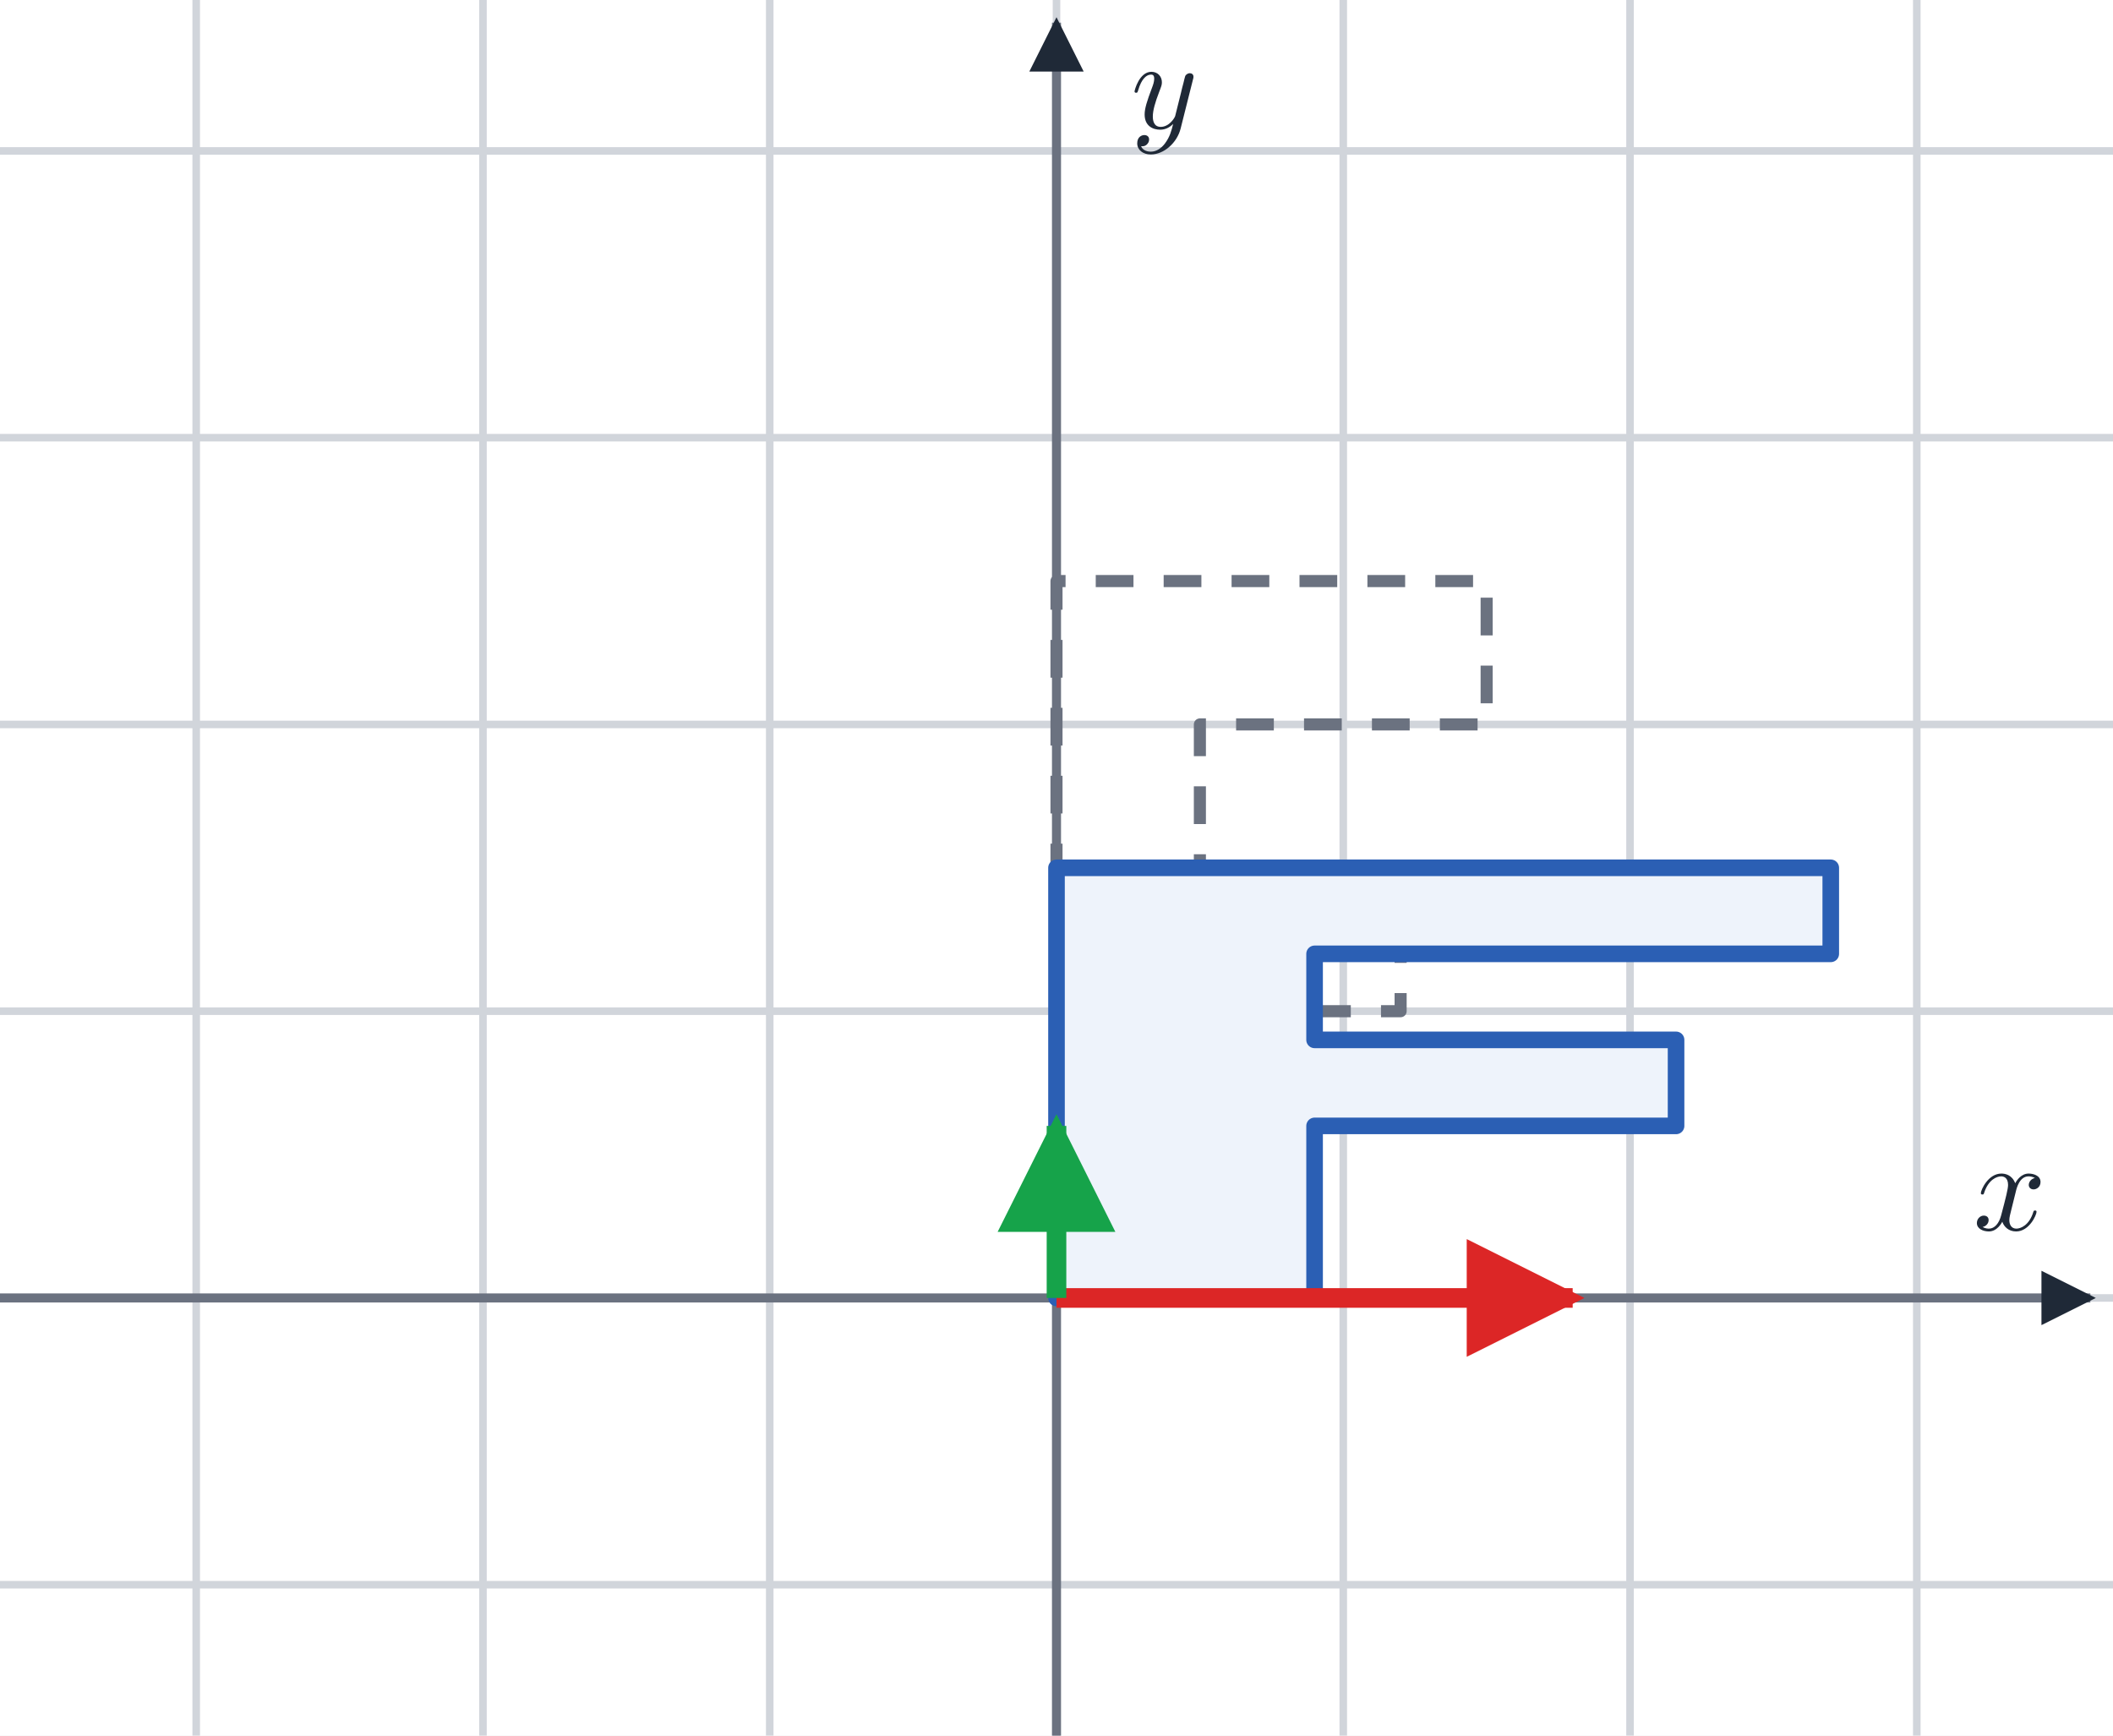
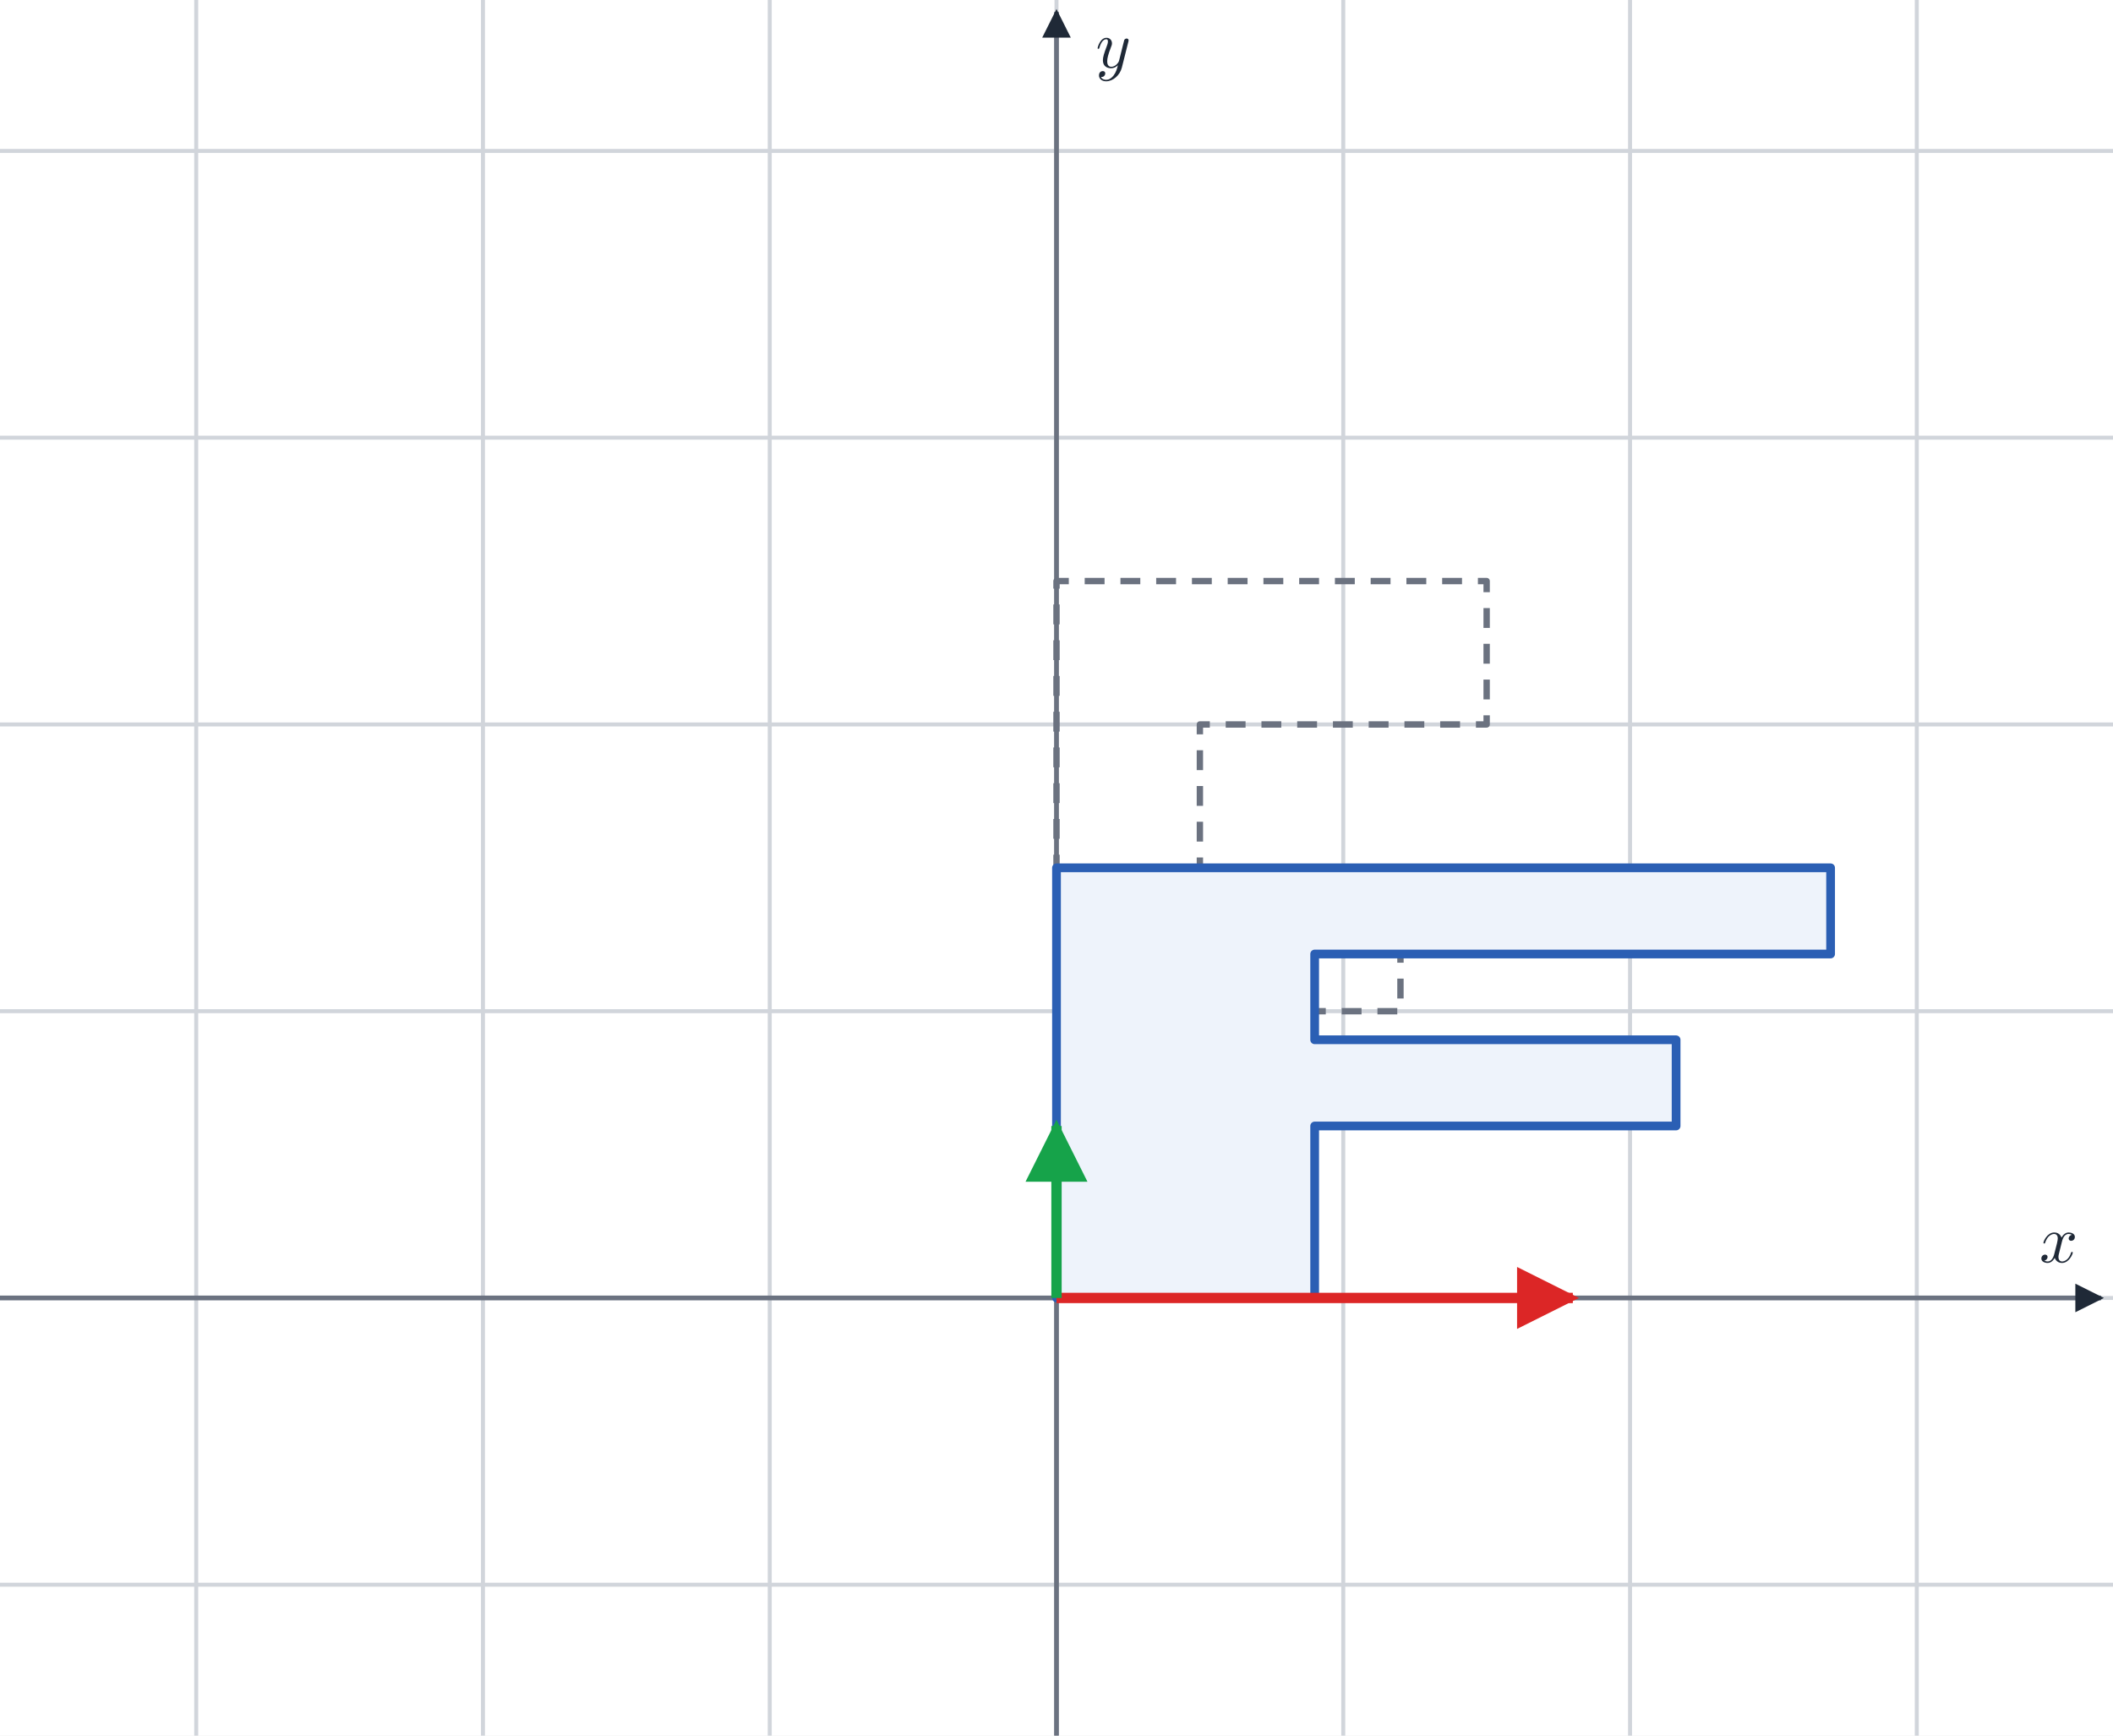
- <svg xmlns="http://www.w3.org/2000/svg" xmlns:xlink="http://www.w3.org/1999/xlink" viewBox="0 0 280 230" width="280" height="230" font-family="IBM Plex Sans, DejaVu Sans, sans-serif">
+ <svg xmlns="http://www.w3.org/2000/svg" xmlns:xlink="http://www.w3.org/1999/xlink" viewBox="0 0 532 437" width="532" height="437" font-family="IBM Plex Sans, DejaVu Sans, sans-serif">
  <defs>
    <marker id="arrow-red" viewBox="0 0 10 10" refX="9" refY="5" markerWidth="6" markerHeight="6" orient="auto-start-reverse">
      <path d="M0,0 L10,5 L0,10 z" fill="#dc2626" />
    </marker>
    <marker id="arrow-green" viewBox="0 0 10 10" refX="9" refY="5" markerWidth="6" markerHeight="6" orient="auto-start-reverse">
      <path d="M0,0 L10,5 L0,10 z" fill="#16a34a" />
    </marker>
    <marker id="arrow-ink" viewBox="0 0 10 10" refX="9" refY="5" markerWidth="6" markerHeight="6" orient="auto-start-reverse">
      <path d="M0,0 L10,5 L0,10 z" fill="#1f2937" />
    </marker>
  </defs>
-   <rect width="280" height="230" fill="#ffffff" />
-   <line x1="-12.0" y1="0" x2="-12.0" y2="230" stroke="#d1d5db" stroke-width="1" />
-   <line x1="0" y1="324.0" x2="280" y2="324.0" stroke="#d1d5db" stroke-width="1" />
-   <line x1="26.0" y1="0" x2="26.0" y2="230" stroke="#d1d5db" stroke-width="1" />
-   <line x1="0" y1="286.0" x2="280" y2="286.0" stroke="#d1d5db" stroke-width="1" />
-   <line x1="64.0" y1="0" x2="64.0" y2="230" stroke="#d1d5db" stroke-width="1" />
-   <line x1="0" y1="248.0" x2="280" y2="248.0" stroke="#d1d5db" stroke-width="1" />
-   <line x1="102.0" y1="0" x2="102.0" y2="230" stroke="#d1d5db" stroke-width="1" />
-   <line x1="0" y1="210.0" x2="280" y2="210.0" stroke="#d1d5db" stroke-width="1" />
-   <line x1="140.0" y1="0" x2="140.0" y2="230" stroke="#d1d5db" stroke-width="1" />
-   <line x1="0" y1="172.0" x2="280" y2="172.0" stroke="#d1d5db" stroke-width="1" />
-   <line x1="178.0" y1="0" x2="178.0" y2="230" stroke="#d1d5db" stroke-width="1" />
-   <line x1="0" y1="134.0" x2="280" y2="134.0" stroke="#d1d5db" stroke-width="1" />
-   <line x1="216.0" y1="0" x2="216.0" y2="230" stroke="#d1d5db" stroke-width="1" />
-   <line x1="0" y1="96.0" x2="280" y2="96.0" stroke="#d1d5db" stroke-width="1" />
-   <line x1="254.0" y1="0" x2="254.0" y2="230" stroke="#d1d5db" stroke-width="1" />
-   <line x1="0" y1="58.0" x2="280" y2="58.0" stroke="#d1d5db" stroke-width="1" />
-   <line x1="292.0" y1="0" x2="292.0" y2="230" stroke="#d1d5db" stroke-width="1" />
-   <line x1="0" y1="20.0" x2="280" y2="20.0" stroke="#d1d5db" stroke-width="1" />
-   <line x1="0" y1="172" x2="277" y2="172" stroke="#6b7280" stroke-width="1.2" marker-end="url(#arrow-ink)" />
-   <line x1="140.0" y1="230" x2="140.0" y2="3" stroke="#6b7280" stroke-width="1.2" marker-end="url(#arrow-ink)" />
-   <g transform="translate(272.00 163.00) scale(1.7) translate(-6.1939 0)" fill="#1f2937" stroke="none">
+   <rect width="532" height="437" fill="#ffffff" />
+   <line x1="-22.8" y1="0" x2="-22.8" y2="437" stroke="#d1d5db" stroke-width="1" />
+   <line x1="0" y1="615.6" x2="532" y2="615.6" stroke="#d1d5db" stroke-width="1" />
+   <line x1="49.4" y1="0" x2="49.4" y2="437" stroke="#d1d5db" stroke-width="1" />
+   <line x1="0" y1="543.4" x2="532" y2="543.4" stroke="#d1d5db" stroke-width="1" />
+   <line x1="121.6" y1="0" x2="121.6" y2="437" stroke="#d1d5db" stroke-width="1" />
+   <line x1="0" y1="471.2" x2="532" y2="471.2" stroke="#d1d5db" stroke-width="1" />
+   <line x1="193.8" y1="0" x2="193.8" y2="437" stroke="#d1d5db" stroke-width="1" />
+   <line x1="0" y1="399.0" x2="532" y2="399.0" stroke="#d1d5db" stroke-width="1" />
+   <line x1="266.0" y1="0" x2="266.0" y2="437" stroke="#d1d5db" stroke-width="1" />
+   <line x1="0" y1="326.8" x2="532" y2="326.8" stroke="#d1d5db" stroke-width="1" />
+   <line x1="338.2" y1="0" x2="338.2" y2="437" stroke="#d1d5db" stroke-width="1" />
+   <line x1="0" y1="254.6" x2="532" y2="254.6" stroke="#d1d5db" stroke-width="1" />
+   <line x1="410.4" y1="0" x2="410.4" y2="437" stroke="#d1d5db" stroke-width="1" />
+   <line x1="0" y1="182.4" x2="532" y2="182.4" stroke="#d1d5db" stroke-width="1" />
+   <line x1="482.6" y1="0" x2="482.6" y2="437" stroke="#d1d5db" stroke-width="1" />
+   <line x1="0" y1="110.2" x2="532" y2="110.2" stroke="#d1d5db" stroke-width="1" />
+   <line x1="554.8" y1="0" x2="554.8" y2="437" stroke="#d1d5db" stroke-width="1" />
+   <line x1="0" y1="38.0" x2="532" y2="38.0" stroke="#d1d5db" stroke-width="1" />
+   <line x1="0" y1="326.8" x2="529" y2="326.8" stroke="#6b7280" stroke-width="1.2" marker-end="url(#arrow-ink)" />
+   <line x1="266.0" y1="437" x2="266.0" y2="3" stroke="#6b7280" stroke-width="1.2" marker-end="url(#arrow-ink)" />
+   <g transform="translate(524.00 317.80) scale(1.7) translate(-6.1939 0)" fill="#1f2937" stroke="none">
    <defs>
      <path id="m3-g0-120" d="M3.328-3.009C3.387-3.268 3.616-4.184 4.314-4.184C4.364-4.184 4.603-4.184 4.812-4.055C4.533-4.005 4.334-3.756 4.334-3.517C4.334-3.357 4.443-3.168 4.712-3.168C4.932-3.168 5.25-3.347 5.25-3.746C5.25-4.264 4.663-4.403 4.324-4.403C3.746-4.403 3.397-3.875 3.278-3.646C3.029-4.304 2.491-4.403 2.202-4.403C1.166-4.403 .598-3.118 .598-2.869C.598-2.77 .697-2.77 .717-2.77C.797-2.77 .827-2.79 .847-2.879C1.186-3.935 1.843-4.184 2.182-4.184C2.371-4.184 2.72-4.095 2.72-3.517C2.72-3.208 2.55-2.54 2.182-1.146C2.022-.528 1.674-.11 1.235-.11C1.176-.11 .946-.11 .737-.239C.986-.289 1.205-.498 1.205-.777C1.205-1.046 .986-1.126 .837-1.126C.538-1.126 .289-.867 .289-.548C.289-.09 .787 .11 1.225 .11C1.883 .11 2.242-.588 2.271-.648C2.391-.279 2.75 .11 3.347 .11C4.374 .11 4.941-1.176 4.941-1.425C4.941-1.524 4.852-1.524 4.822-1.524C4.732-1.524 4.712-1.484 4.692-1.415C4.364-.349 3.686-.11 3.367-.11C2.979-.11 2.819-.428 2.819-.767C2.819-.986 2.879-1.205 2.989-1.644L3.328-3.009Z" />
    </defs>
    <g id="m3-page1">
      <use x="0" y="0" xlink:href="#m3-g0-120" />
    </g>
  </g>
-   <g transform="translate(149.00 17.00) scale(1.7) translate(0.5 0)" fill="#1f2937" stroke="none">
+   <g transform="translate(275.00 17.00) scale(1.7) translate(0.5 0)" fill="#1f2937" stroke="none">
    <defs>
      <path id="m4-g0-121" d="M4.842-3.796C4.882-3.935 4.882-3.955 4.882-4.025C4.882-4.204 4.742-4.294 4.593-4.294C4.493-4.294 4.334-4.234 4.244-4.085C4.224-4.035 4.144-3.726 4.105-3.547C4.035-3.288 3.965-3.019 3.905-2.75L3.457-.956C3.417-.807 2.989-.11 2.331-.11C1.823-.11 1.714-.548 1.714-.917C1.714-1.375 1.883-1.993 2.222-2.869C2.381-3.278 2.421-3.387 2.421-3.587C2.421-4.035 2.102-4.403 1.604-4.403C.658-4.403 .289-2.959 .289-2.869C.289-2.77 .389-2.77 .408-2.77C.508-2.77 .518-2.79 .568-2.949C.837-3.885 1.235-4.184 1.574-4.184C1.654-4.184 1.823-4.184 1.823-3.866C1.823-3.616 1.724-3.357 1.654-3.168C1.255-2.112 1.076-1.544 1.076-1.076C1.076-.189 1.704 .11 2.291 .11C2.68 .11 3.019-.06 3.298-.339C3.168 .179 3.049 .667 2.65 1.196C2.391 1.534 2.012 1.823 1.554 1.823C1.415 1.823 .966 1.793 .797 1.405C.956 1.405 1.086 1.405 1.225 1.285C1.325 1.196 1.425 1.066 1.425 .877C1.425 .568 1.156 .528 1.056 .528C.827 .528 .498 .687 .498 1.176C.498 1.674 .936 2.042 1.554 2.042C2.58 2.042 3.606 1.136 3.885 .01L4.842-3.796Z" />
    </defs>
    <g id="m4-page1">
      <use x="0" y="0" xlink:href="#m4-g0-121" />
    </g>
  </g>
-   <polygon points="140.0,172.0 159.0,172.0 159.0,134.0 185.6,134.0 185.6,115.0 159.0,115.0 159.0,96.0 197.0,96.0 197.0,77.0 140.0,77.0" fill="none" stroke="#6b7280" stroke-width="1.6" stroke-linejoin="round" stroke-dasharray="5 4" />
-   <polygon points="140.0,172.0 174.2,172.0 174.2,149.2 222.1,149.2 222.1,137.8 174.2,137.8 174.2,126.4 242.6,126.4 242.6,115.0 140.0,115.0" fill="#eef3fb" stroke="#2b5fb4" stroke-width="2.2" stroke-linejoin="round" />
-   <line x1="140.0" y1="172.0" x2="208.4" y2="172.0" stroke="#dc2626" stroke-width="2.6" marker-end="url(#arrow-red)" />
-   <line x1="140.0" y1="172.0" x2="140.0" y2="149.2" stroke="#16a34a" stroke-width="2.6" marker-end="url(#arrow-green)" />
+   <polygon points="266.0,326.8 302.1,326.8 302.1,254.6 352.6,254.6 352.6,218.5 302.1,218.5 302.1,182.4 374.3,182.4 374.3,146.3 266.0,146.3" fill="none" stroke="#6b7280" stroke-width="1.6" stroke-linejoin="round" stroke-dasharray="5 4" />
+   <polygon points="266.0,326.8 331.0,326.8 331.0,283.5 422.0,283.5 422.0,261.8 331.0,261.8 331.0,240.2 460.9,240.2 460.9,218.5 266.0,218.5" fill="#eef3fb" stroke="#2b5fb4" stroke-width="2.2" stroke-linejoin="round" />
+   <line x1="266.0" y1="326.8" x2="396.0" y2="326.8" stroke="#dc2626" stroke-width="2.6" marker-end="url(#arrow-red)" />
+   <line x1="266.0" y1="326.8" x2="266.0" y2="283.5" stroke="#16a34a" stroke-width="2.6" marker-end="url(#arrow-green)" />
</svg>
